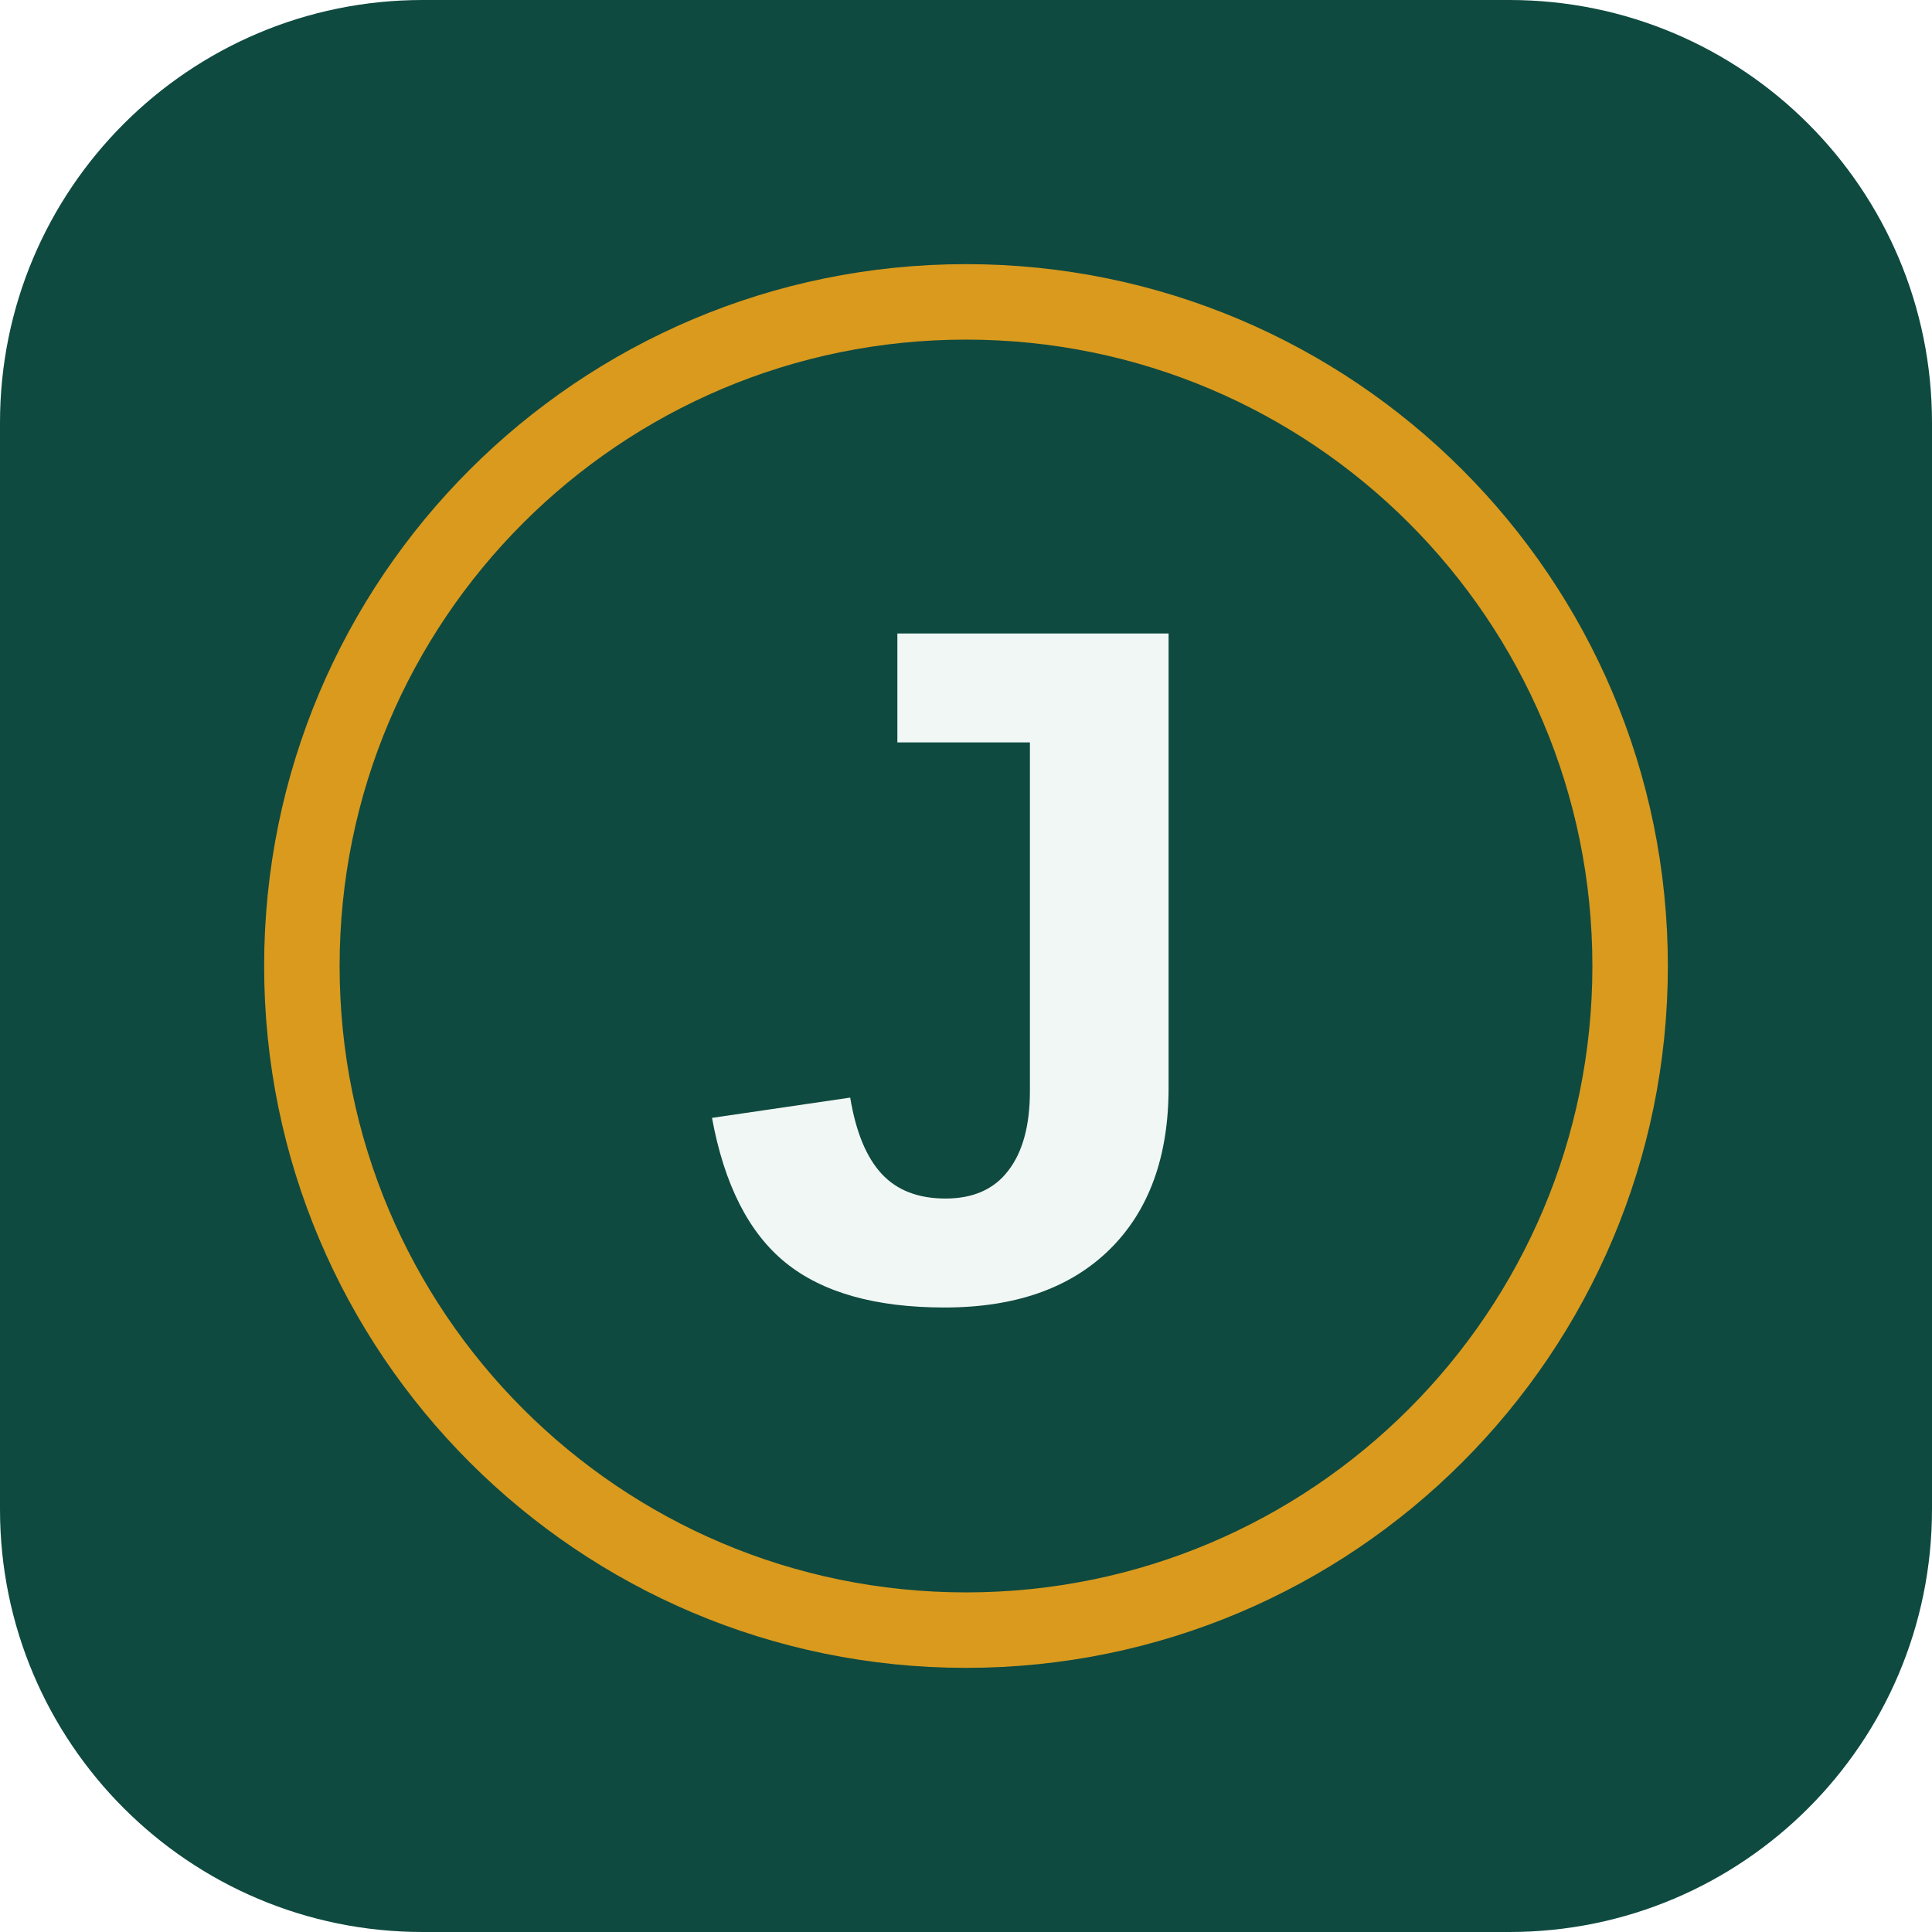
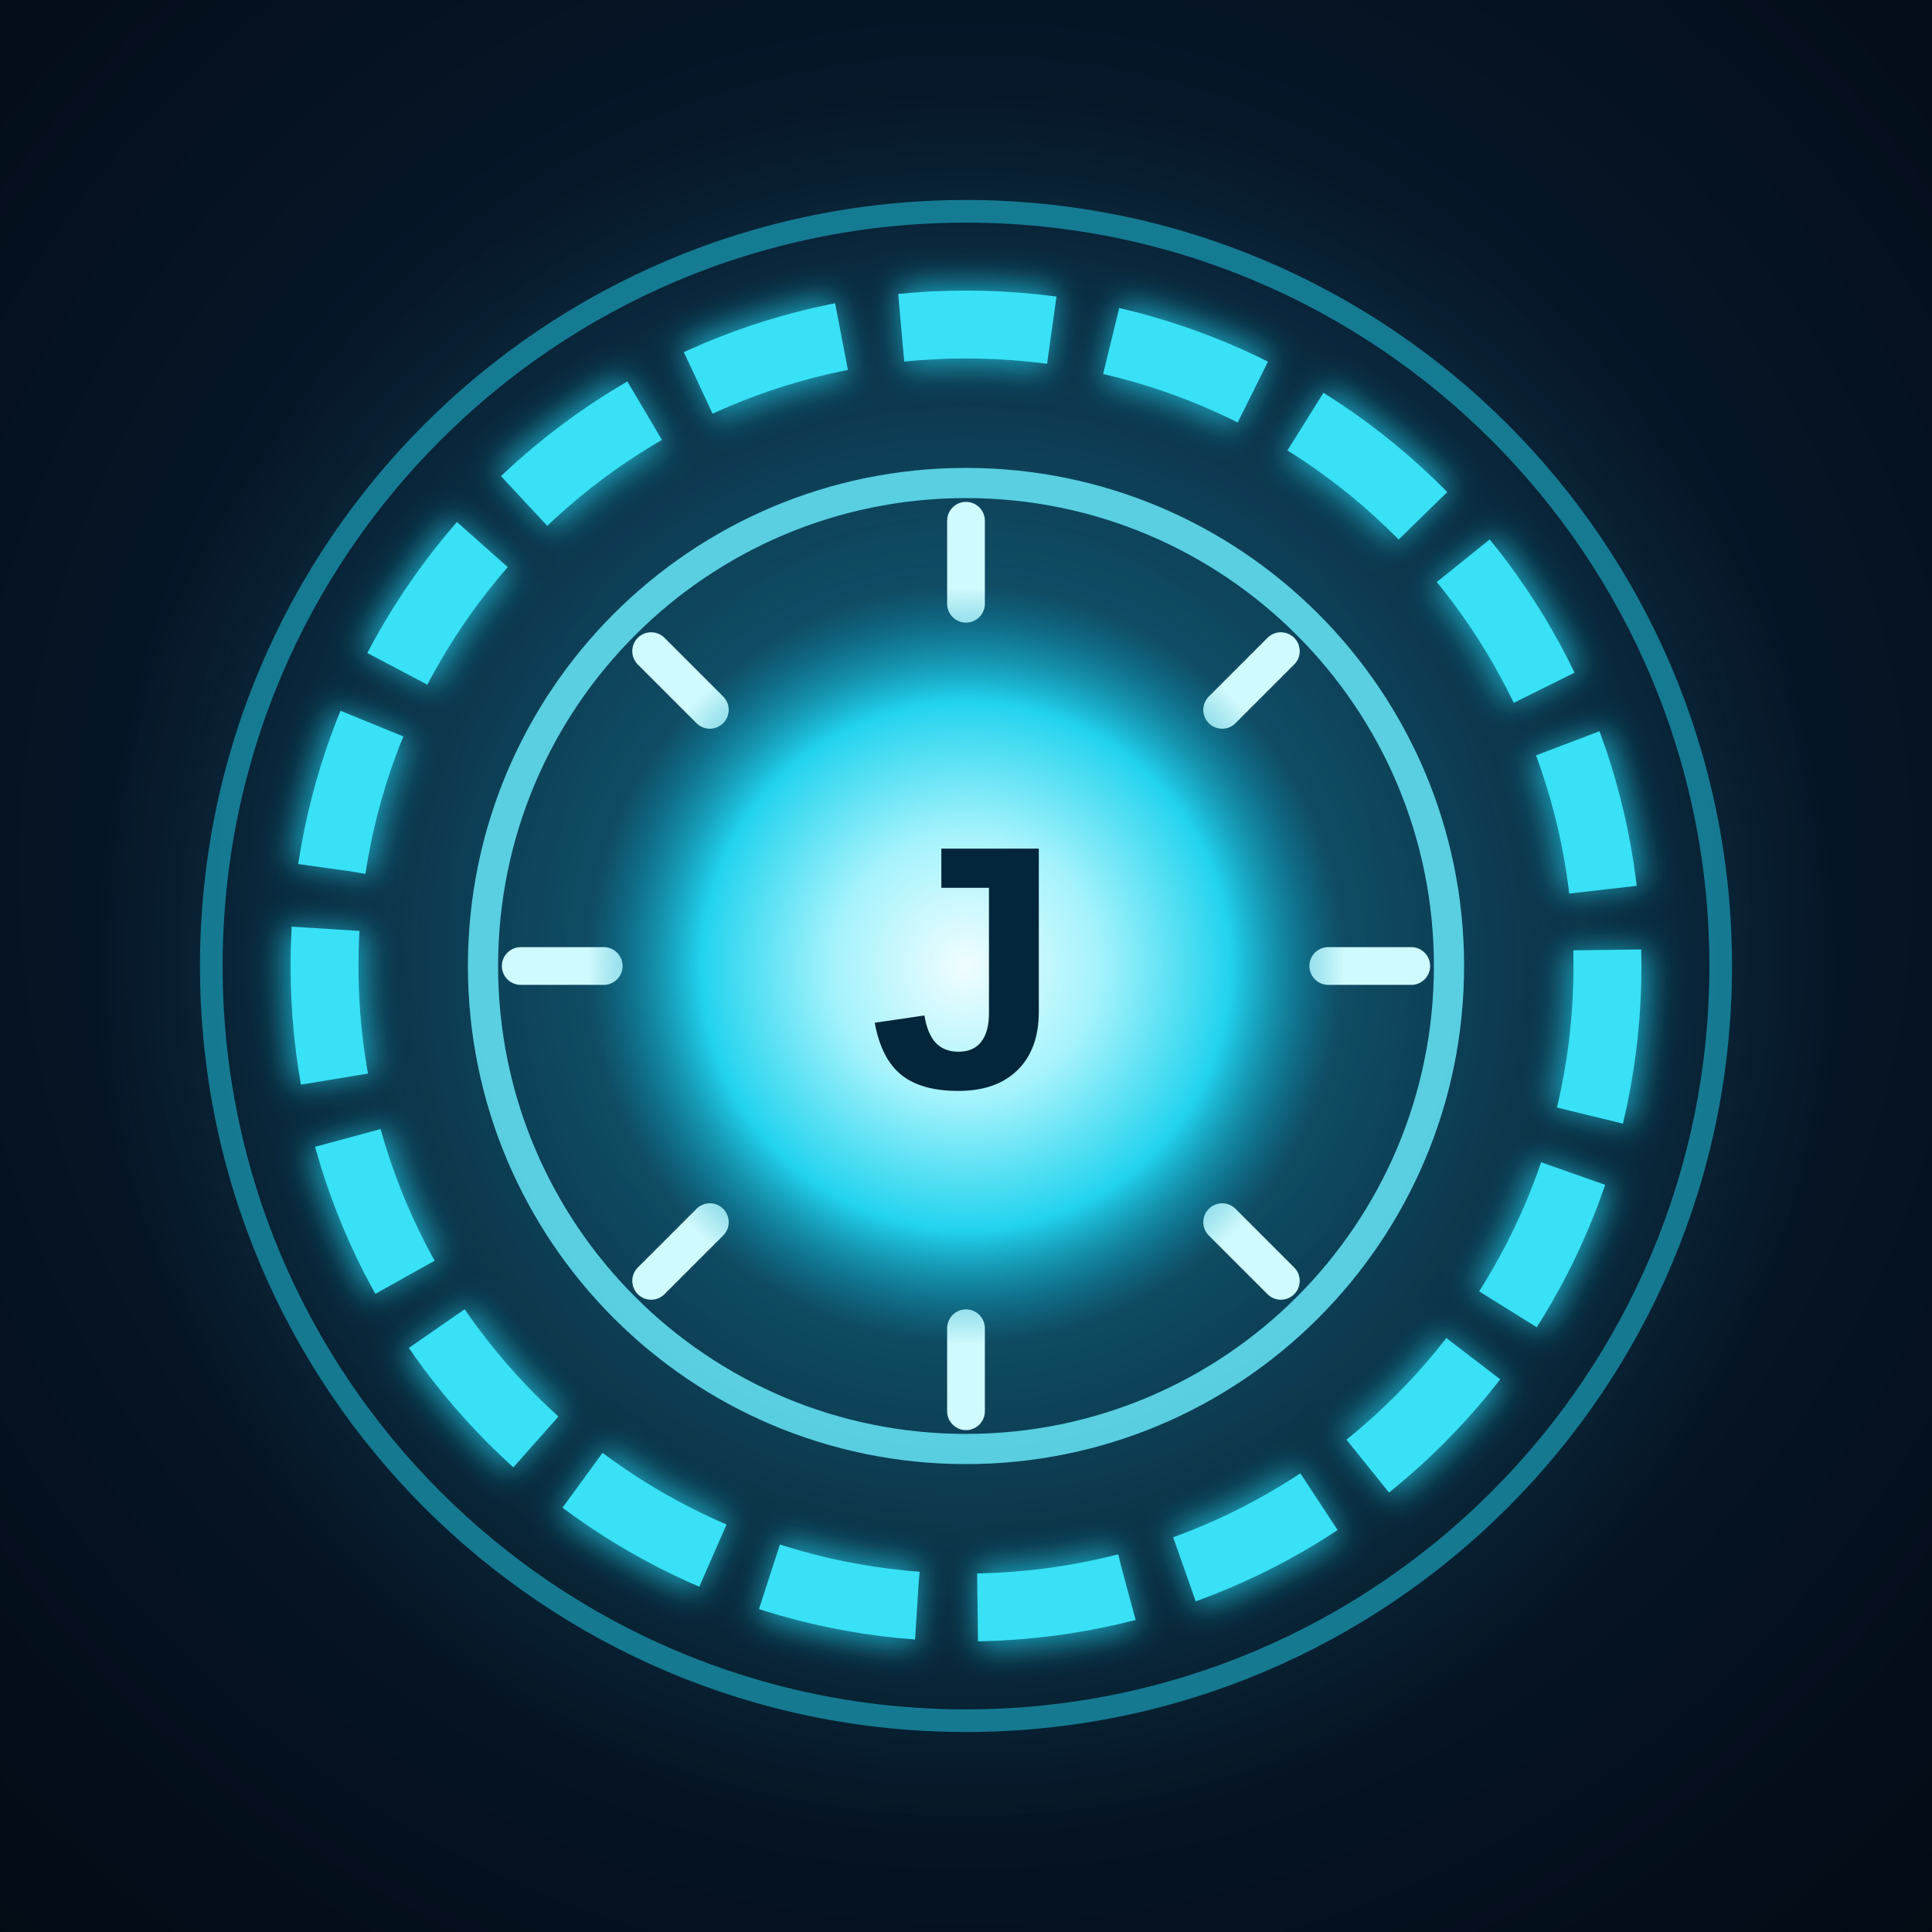
- <svg xmlns="http://www.w3.org/2000/svg" viewBox="0 0 64 64">
-   <rect width="64" height="64" rx="14" fill="#0F4A40" />
-   <circle cx="32" cy="32" r="22" fill="none" stroke="#D99A1E" stroke-width="2.5" />
-   <text x="32" y="43" font-family="Arial, sans-serif" font-weight="700" font-size="32" text-anchor="middle" fill="#F1F7F4">J</text>
+ <svg xmlns="http://www.w3.org/2000/svg" viewBox="0 0 512 512">
+   <defs>
+     <radialGradient id="bg" cx="50%" cy="45%" r="75%">
+       <stop offset="0" stop-color="#0B2540" />
+       <stop offset="1" stop-color="#030A14" />
+     </radialGradient>
+     <radialGradient id="core">
+       <stop offset="0" stop-color="#F0FDFF" />
+       <stop offset=".35" stop-color="#A5F3FC" />
+       <stop offset=".7" stop-color="#22D3EE" />
+       <stop offset="1" stop-color="#0891B2" stop-opacity="0" />
+     </radialGradient>
+     <radialGradient id="glow">
+       <stop offset="0" stop-color="#22D3EE" stop-opacity=".45" />
+       <stop offset="1" stop-color="#22D3EE" stop-opacity="0" />
+     </radialGradient>
+     <filter id="b" x="-50%" y="-50%" width="200%" height="200%">
+       <feGaussianBlur stdDeviation="4" />
+     </filter>
+   </defs>
+   <rect width="512" height="512" fill="url(#bg)" />
+   <g transform="translate(256 256) scale(1) translate(-256 -256)">
+     <circle cx="256" cy="256" r="230" fill="url(#glow)" />
+     <circle cx="256" cy="256" r="200" fill="none" stroke="#22D3EE" stroke-opacity=".5" stroke-width="6" />
+     <circle cx="256" cy="256" r="170" fill="none" stroke="#22D3EE" stroke-width="22" stroke-dasharray="40 16" filter="url(#b)" opacity=".7" />
+     <circle cx="256" cy="256" r="170" fill="none" stroke="#38E1F5" stroke-width="18" stroke-dasharray="40 16" />
+     <circle cx="256" cy="256" r="128" fill="none" stroke="#67E8F9" stroke-opacity=".85" stroke-width="8" />
+     <g stroke="#CFFAFE" stroke-width="10" stroke-linecap="round">
+       <line x1="256" y1="138" x2="256" y2="160" transform="rotate(0 256 256)" />
+       <line x1="256" y1="138" x2="256" y2="160" transform="rotate(45 256 256)" />
+       <line x1="256" y1="138" x2="256" y2="160" transform="rotate(90 256 256)" />
+       <line x1="256" y1="138" x2="256" y2="160" transform="rotate(135 256 256)" />
+       <line x1="256" y1="138" x2="256" y2="160" transform="rotate(180 256 256)" />
+       <line x1="256" y1="138" x2="256" y2="160" transform="rotate(225 256 256)" />
+       <line x1="256" y1="138" x2="256" y2="160" transform="rotate(270 256 256)" />
+       <line x1="256" y1="138" x2="256" y2="160" transform="rotate(315 256 256)" />
+     </g>
+     <circle cx="256" cy="256" r="100" fill="url(#core)" />
+     <text x="256" y="256" dy=".35em" text-anchor="middle" font-family="Arial,Helvetica,sans-serif" font-weight="700" font-size="92" fill="#04263A">J</text>
+   </g>
</svg>
